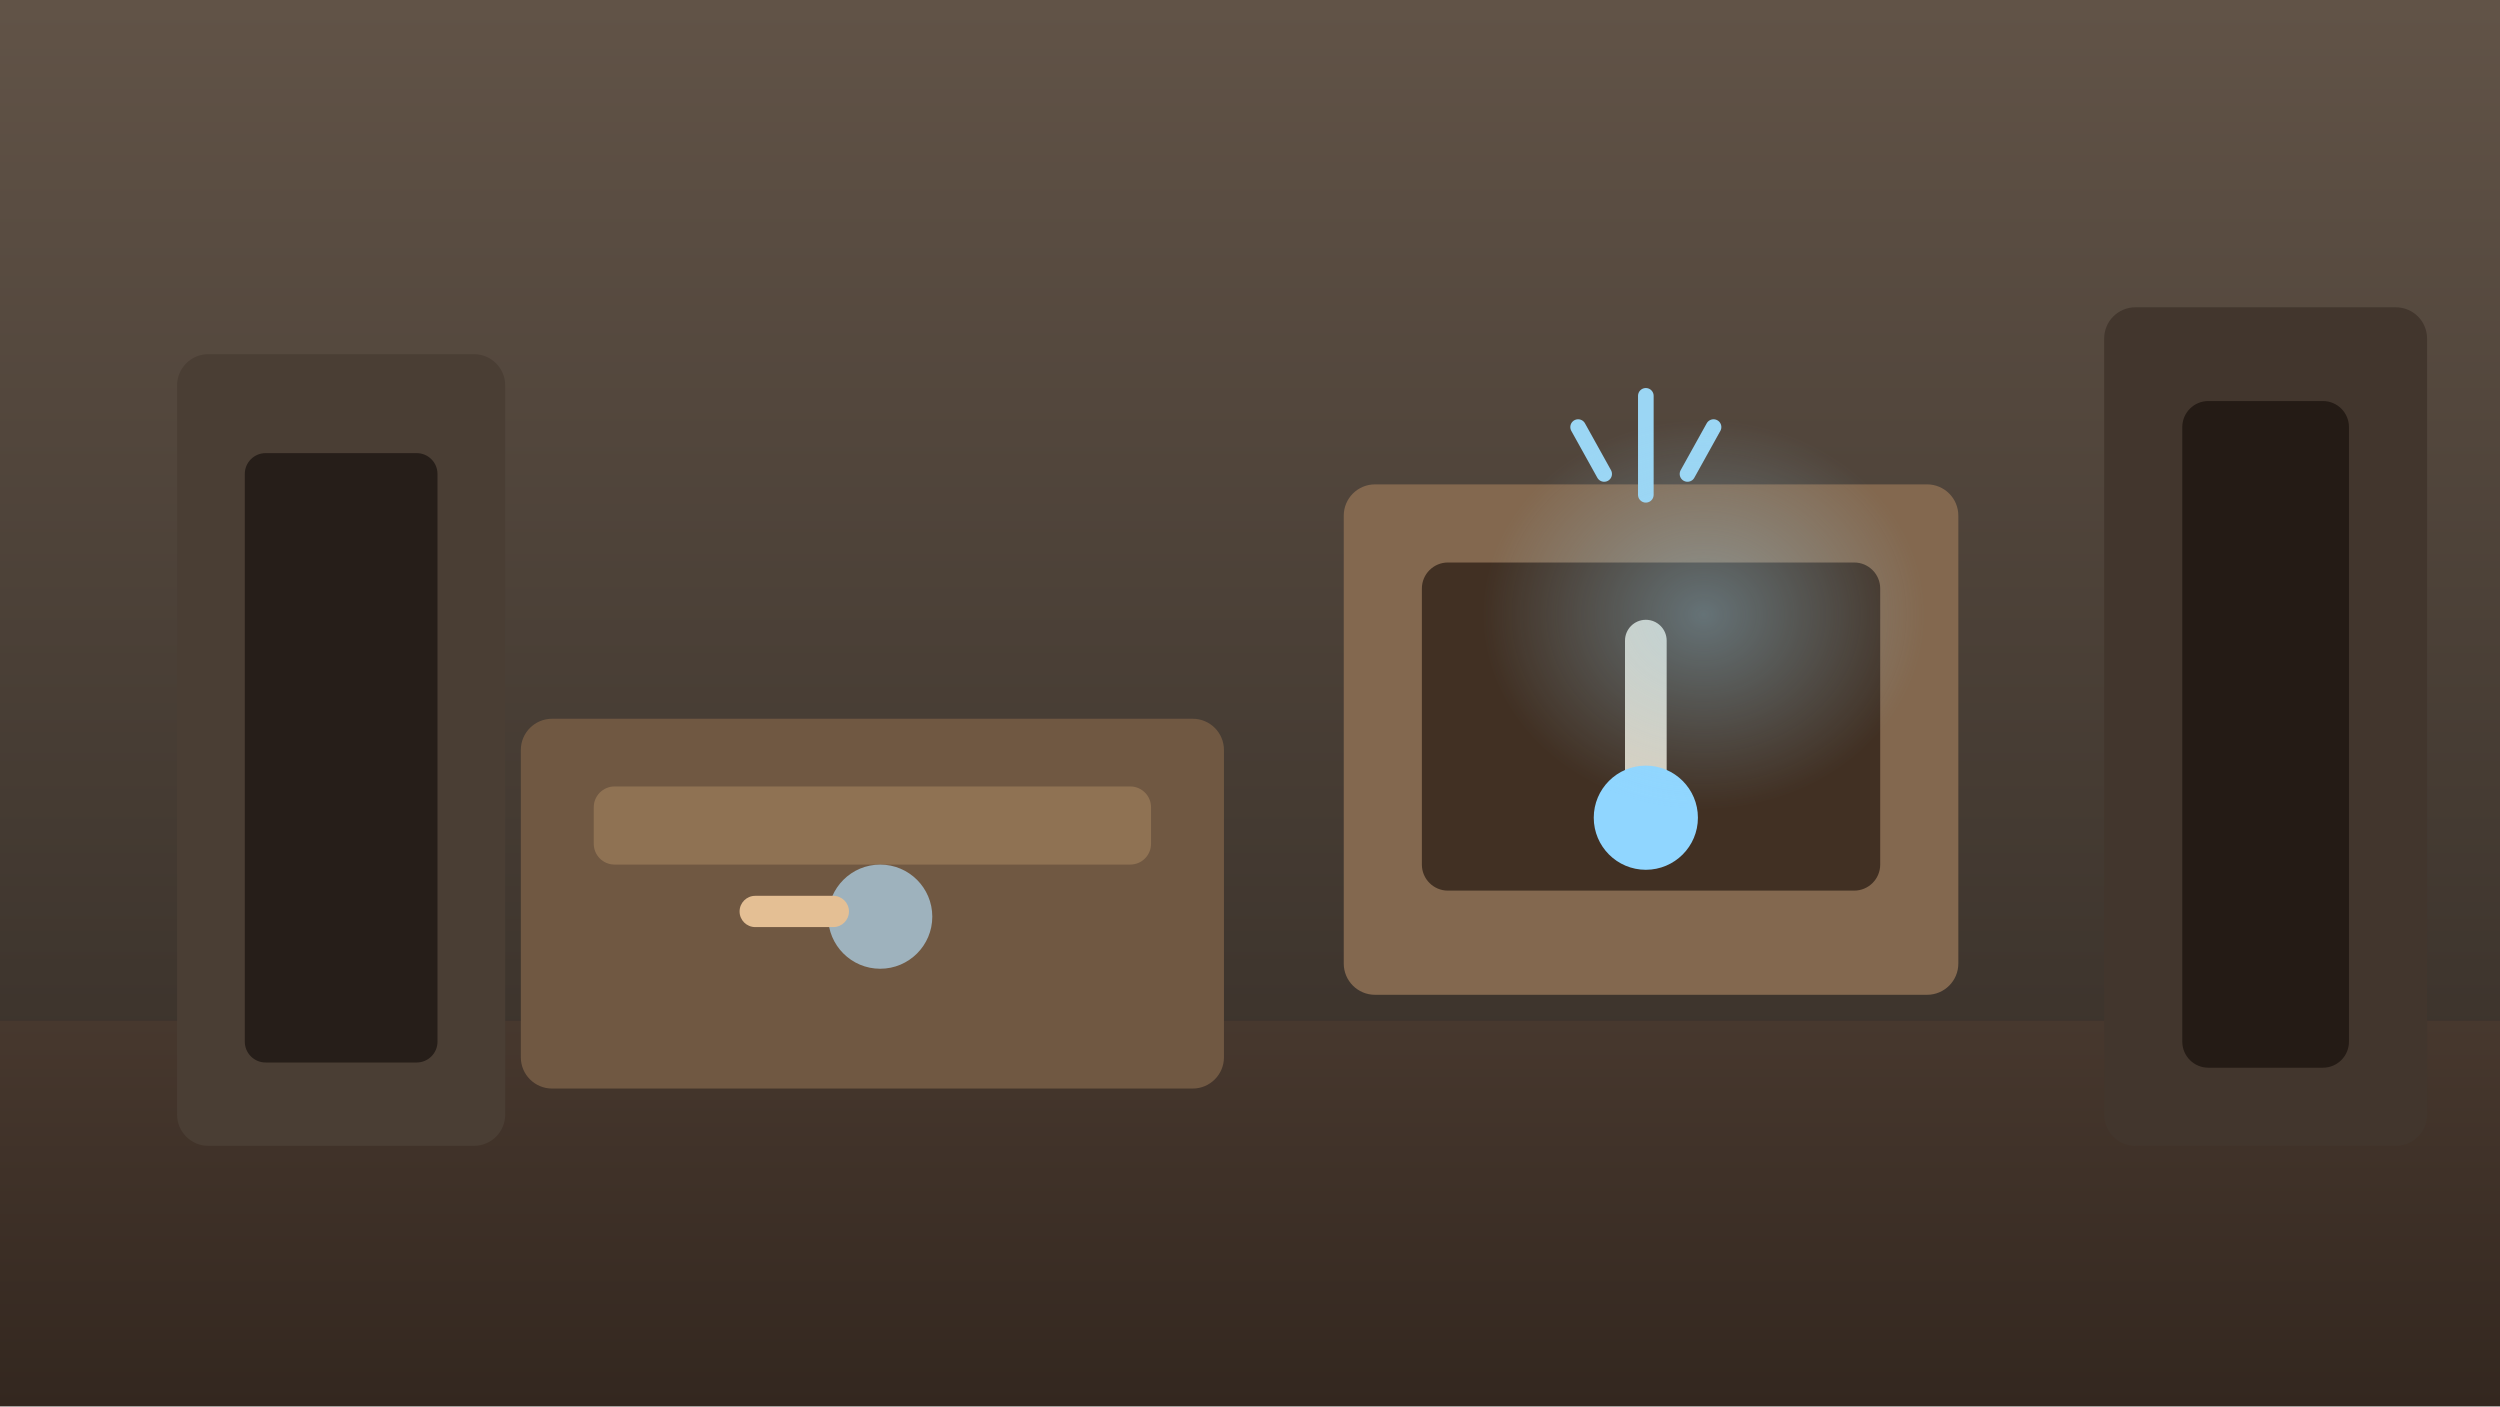
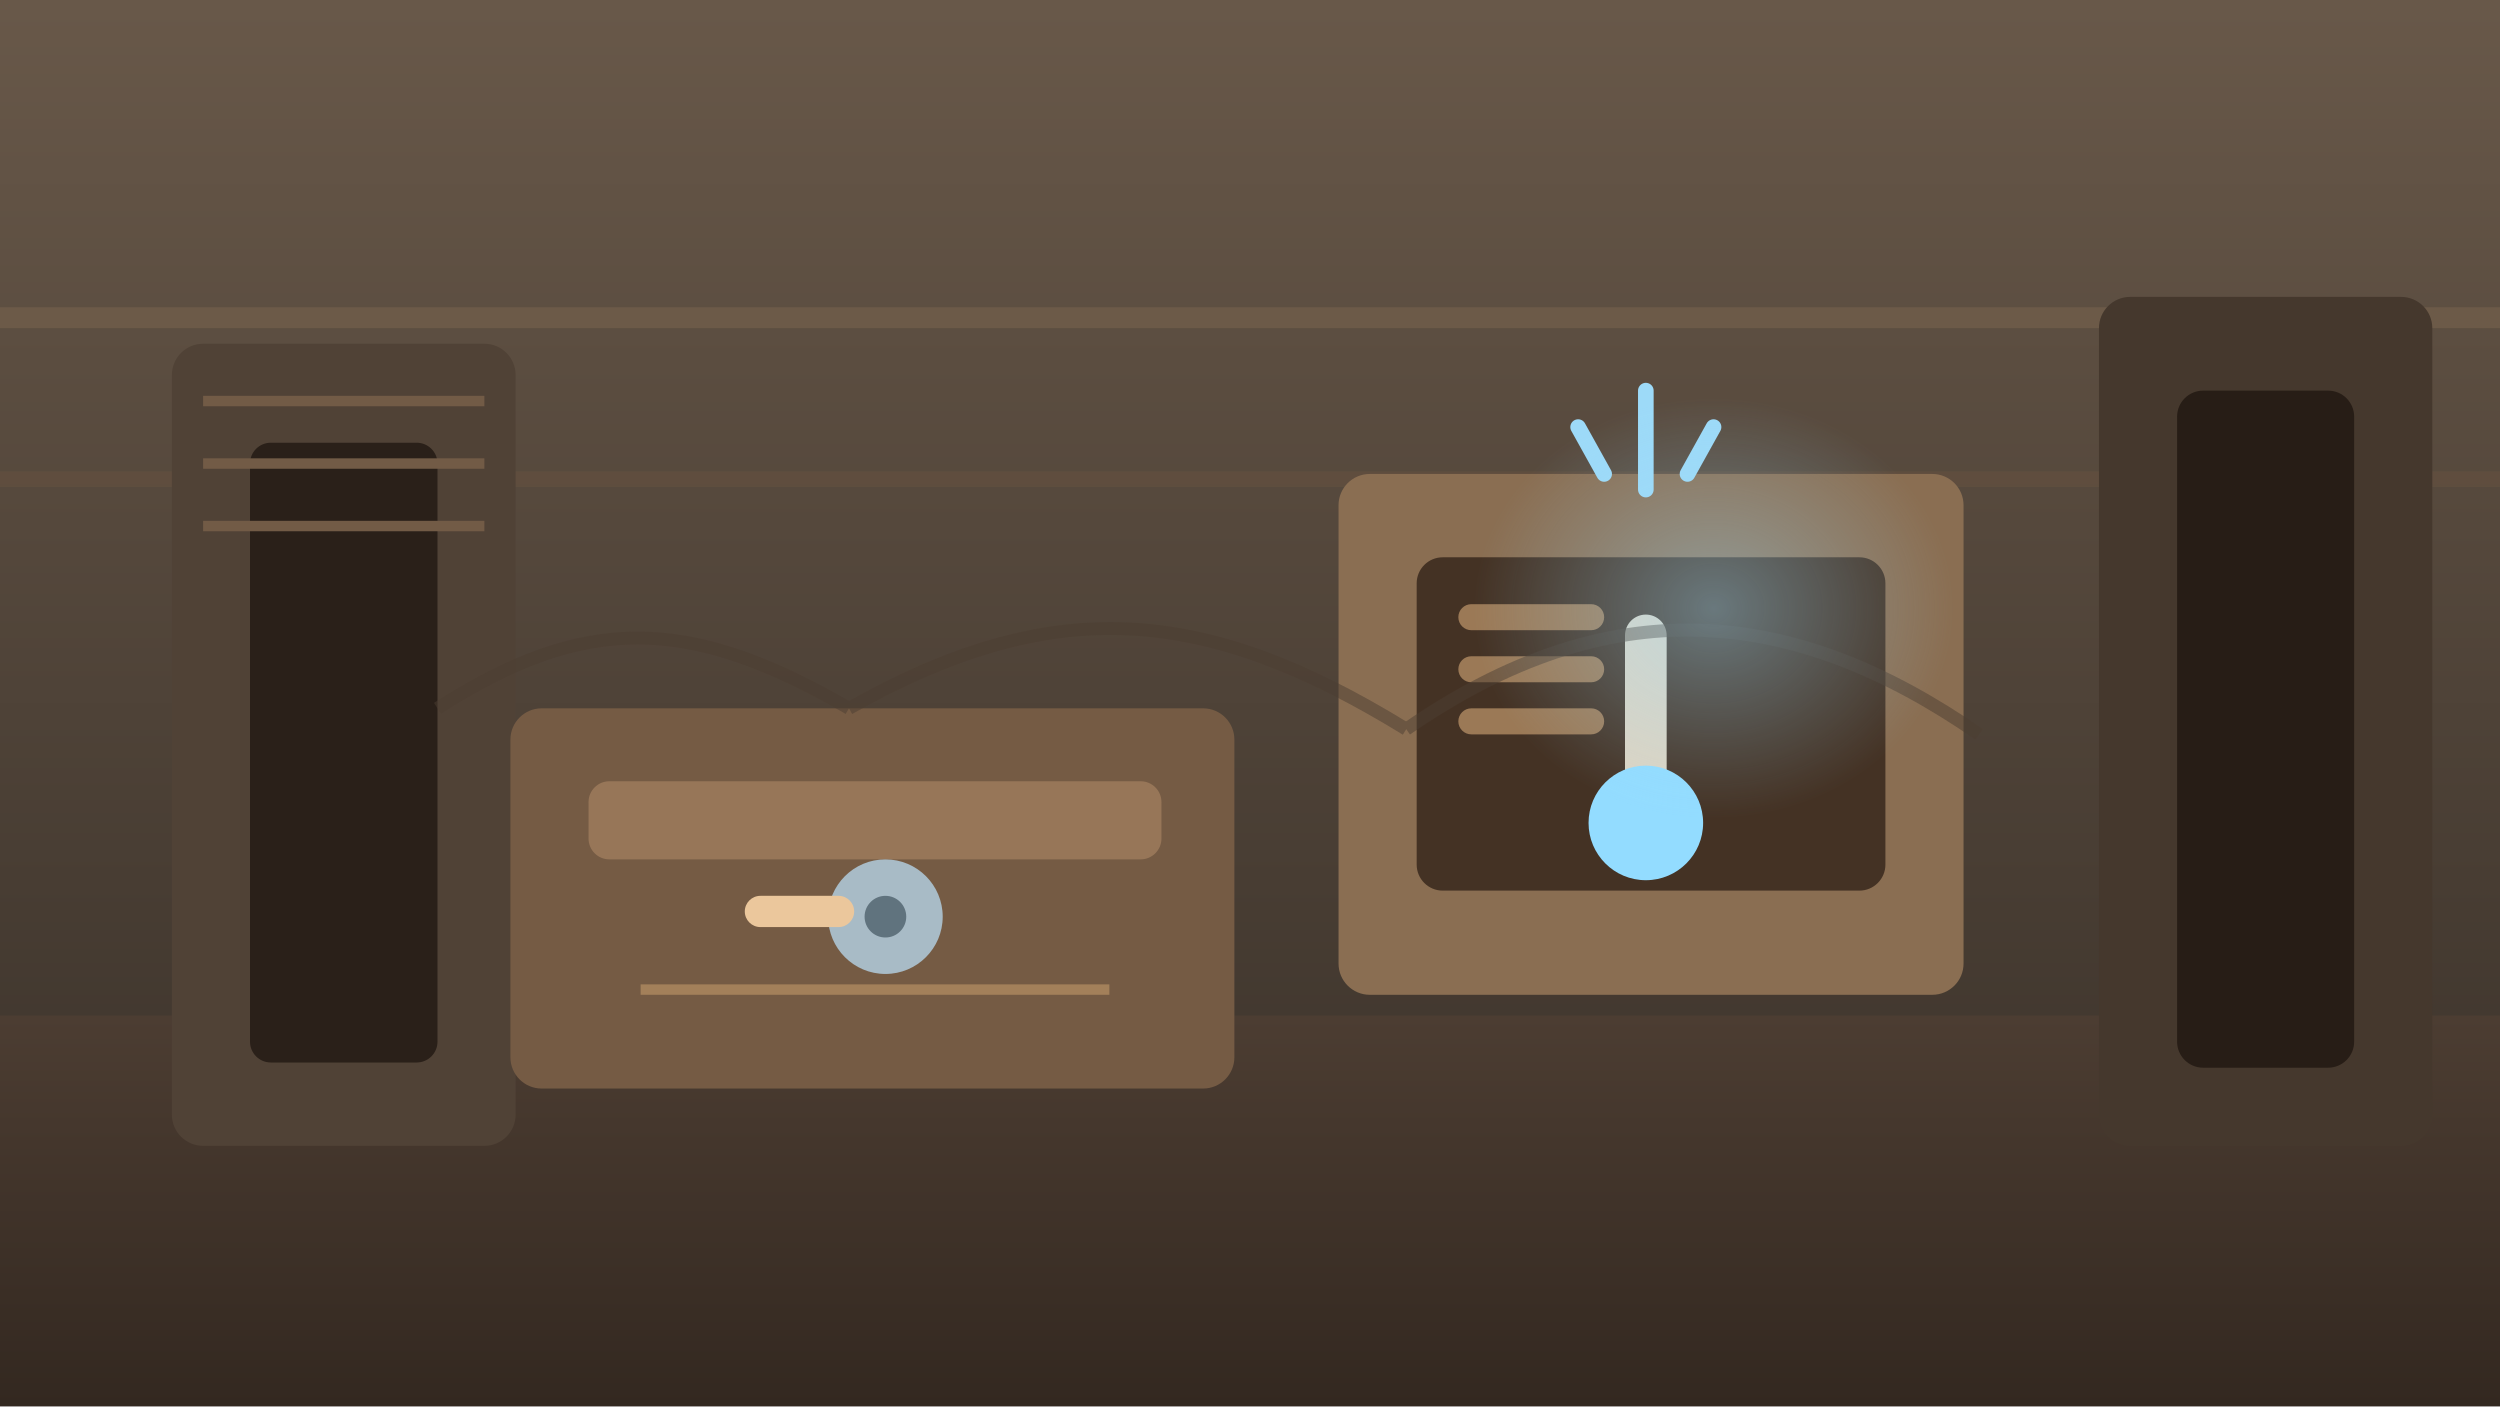
<svg xmlns="http://www.w3.org/2000/svg" viewBox="0 0 960 540" width="960" height="540">
  <defs>
    <linearGradient id="wall" x1="0" x2="0" y1="0" y2="1">
-       <stop offset="0%" stop-color="#615347" />
-       <stop offset="100%" stop-color="#302923" />
+       <stop offset="0%" stop-color="#685849" />
+       <stop offset="100%" stop-color="#352d26" />
    </linearGradient>
    <linearGradient id="floor" x1="0" x2="0" y1="0" y2="1">
-       <stop offset="0%" stop-color="#47382e" />
-       <stop offset="100%" stop-color="#33271f" />
+       <stop offset="0%" stop-color="#4c3d32" />
+       <stop offset="100%" stop-color="#332820" />
    </linearGradient>
-     <radialGradient id="signalGlow" cx="0.63" cy="0.46" r="0.25">
-       <stop offset="0%" stop-color="#9bd6f4" stop-opacity="0.4" />
-       <stop offset="100%" stop-color="#9bd6f4" stop-opacity="0" />
+     <radialGradient id="signal" cx="0.63" cy="0.46" r="0.26">
+       <stop offset="0%" stop-color="#9ddaf8" stop-opacity="0.42" />
+       <stop offset="100%" stop-color="#9ddaf8" stop-opacity="0" />
    </radialGradient>
  </defs>
  <rect width="960" height="540" fill="url(#wall)" />
-   <rect y="392" width="960" height="148" fill="url(#floor)" />
-   <rect x="68" y="136" width="126" height="304" rx="12" fill="#4a3e34" />
-   <rect x="94" y="174" width="74" height="234" rx="8" fill="#261e19" />
-   <rect x="200" y="276" width="270" height="142" rx="12" fill="#705842" />
-   <rect x="228" y="302" width="214" height="30" rx="8" fill="#8f7253" />
-   <circle cx="338" cy="352" r="20" fill="#9eb2bd" />
-   <rect x="284" y="344" width="42" height="12" rx="6" fill="#e4bf94" />
-   <rect x="516" y="186" width="236" height="196" rx="12" fill="#83684f" />
-   <rect x="546" y="216" width="176" height="126" rx="10" fill="#413023" />
-   <rect x="624" y="238" width="16" height="70" rx="8" fill="#d8d0c0" />
-   <circle cx="632" cy="314" r="20" fill="#90d6ff" />
-   <path d="M632 152V190M606 164L616 182M658 164L648 182" stroke="#9bd6f4" stroke-width="6" stroke-linecap="round" />
-   <rect x="808" y="118" width="124" height="322" rx="12" fill="#42362d" />
-   <rect x="838" y="154" width="64" height="256" rx="10" fill="#241b15" />
-   <ellipse cx="610" cy="248" rx="170" ry="150" fill="url(#signalGlow)" />
+   <rect y="390" width="960" height="150" fill="url(#floor)" />
+   <g opacity="0.44">
+     <path d="M0 122H960" stroke="#7f6852" stroke-width="8" />
+     <path d="M0 184H960" stroke="#69533f" stroke-width="6" />
+   </g>
+   <g>
+     <rect x="66" y="132" width="132" height="308" rx="12" fill="#504236" />
+     <rect x="96" y="170" width="72" height="238" rx="8" fill="#2a2019" />
+     <path d="M78 154h108M78 178h108M78 202h108" stroke="#725b46" stroke-width="4" />
+   </g>
+   <g>
+     <rect x="196" y="272" width="278" height="146" rx="12" fill="#755b44" />
+     <rect x="226" y="300" width="220" height="30" rx="8" fill="#977658" />
+     <circle cx="340" cy="352" r="22" fill="#a8bbc6" />
+     <circle cx="340" cy="352" r="8" fill="#60737e" />
+     <rect x="286" y="344" width="42" height="12" rx="6" fill="#ebc79c" />
+     <path d="M246 380h180" stroke="#a3805a" stroke-width="4" />
+   </g>
+   <g>
+     <rect x="514" y="182" width="240" height="200" rx="12" fill="#8a6e52" />
+     <rect x="544" y="214" width="180" height="128" rx="10" fill="#443224" />
+     <rect x="624" y="236" width="16" height="70" rx="8" fill="#ddd4c2" />
+     <circle cx="632" cy="316" r="22" fill="#93dcff" />
+     <path d="M632 150V188M606 164L616 182M658 164L648 182" stroke="#9ddaf8" stroke-width="6" stroke-linecap="round" />
+     <rect x="560" y="232" width="56" height="10" rx="5" fill="#9b7956" />
+     <rect x="560" y="252" width="56" height="10" rx="5" fill="#9b7956" />
+     <rect x="560" y="272" width="56" height="10" rx="5" fill="#9b7956" />
+   </g>
+   <g>
+     <rect x="806" y="114" width="128" height="326" rx="12" fill="#45382d" />
+     <rect x="836" y="150" width="68" height="260" rx="10" fill="#271d16" />
+   </g>
+   <g opacity="0.5">
+     <path d="M168 272C224 236 264 236 326 272" stroke="#4c3d31" stroke-width="5" fill="none" />
+     <path d="M326 272C404 228 462 232 540 280" stroke="#4c3d31" stroke-width="5" fill="none" />
+     <path d="M540 280C618 226 688 232 760 282" stroke="#4c3d31" stroke-width="5" fill="none" />
+   </g>
+   <ellipse cx="612" cy="246" rx="176" ry="156" fill="url(#signal)" />
</svg>
